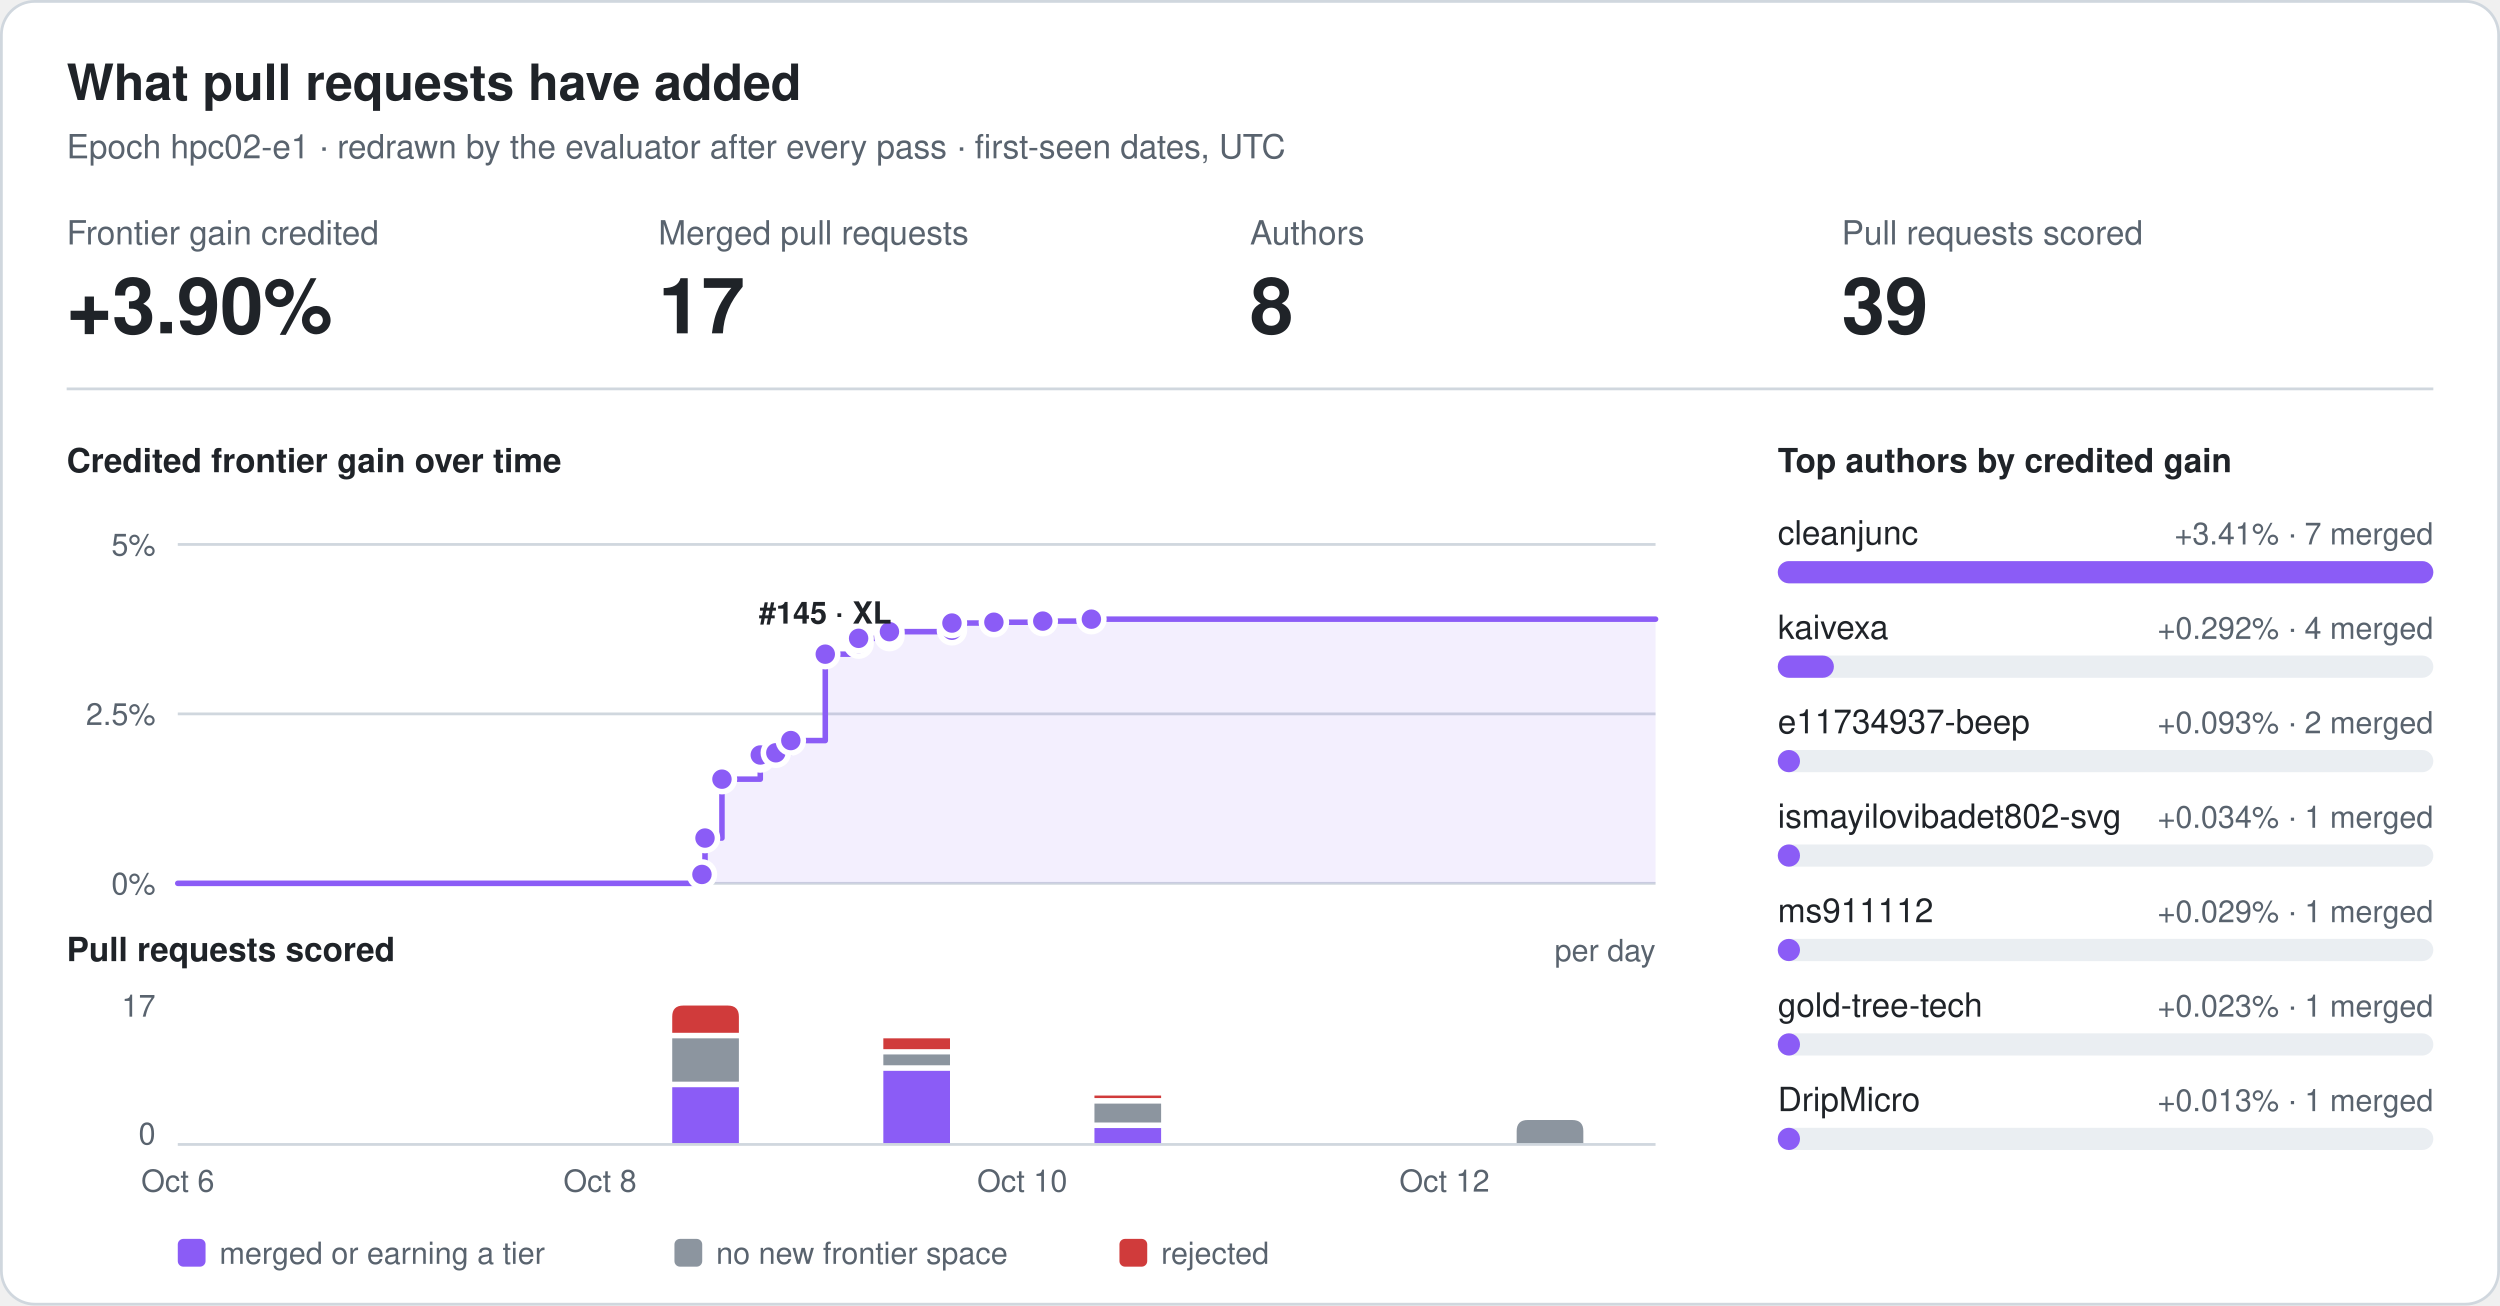
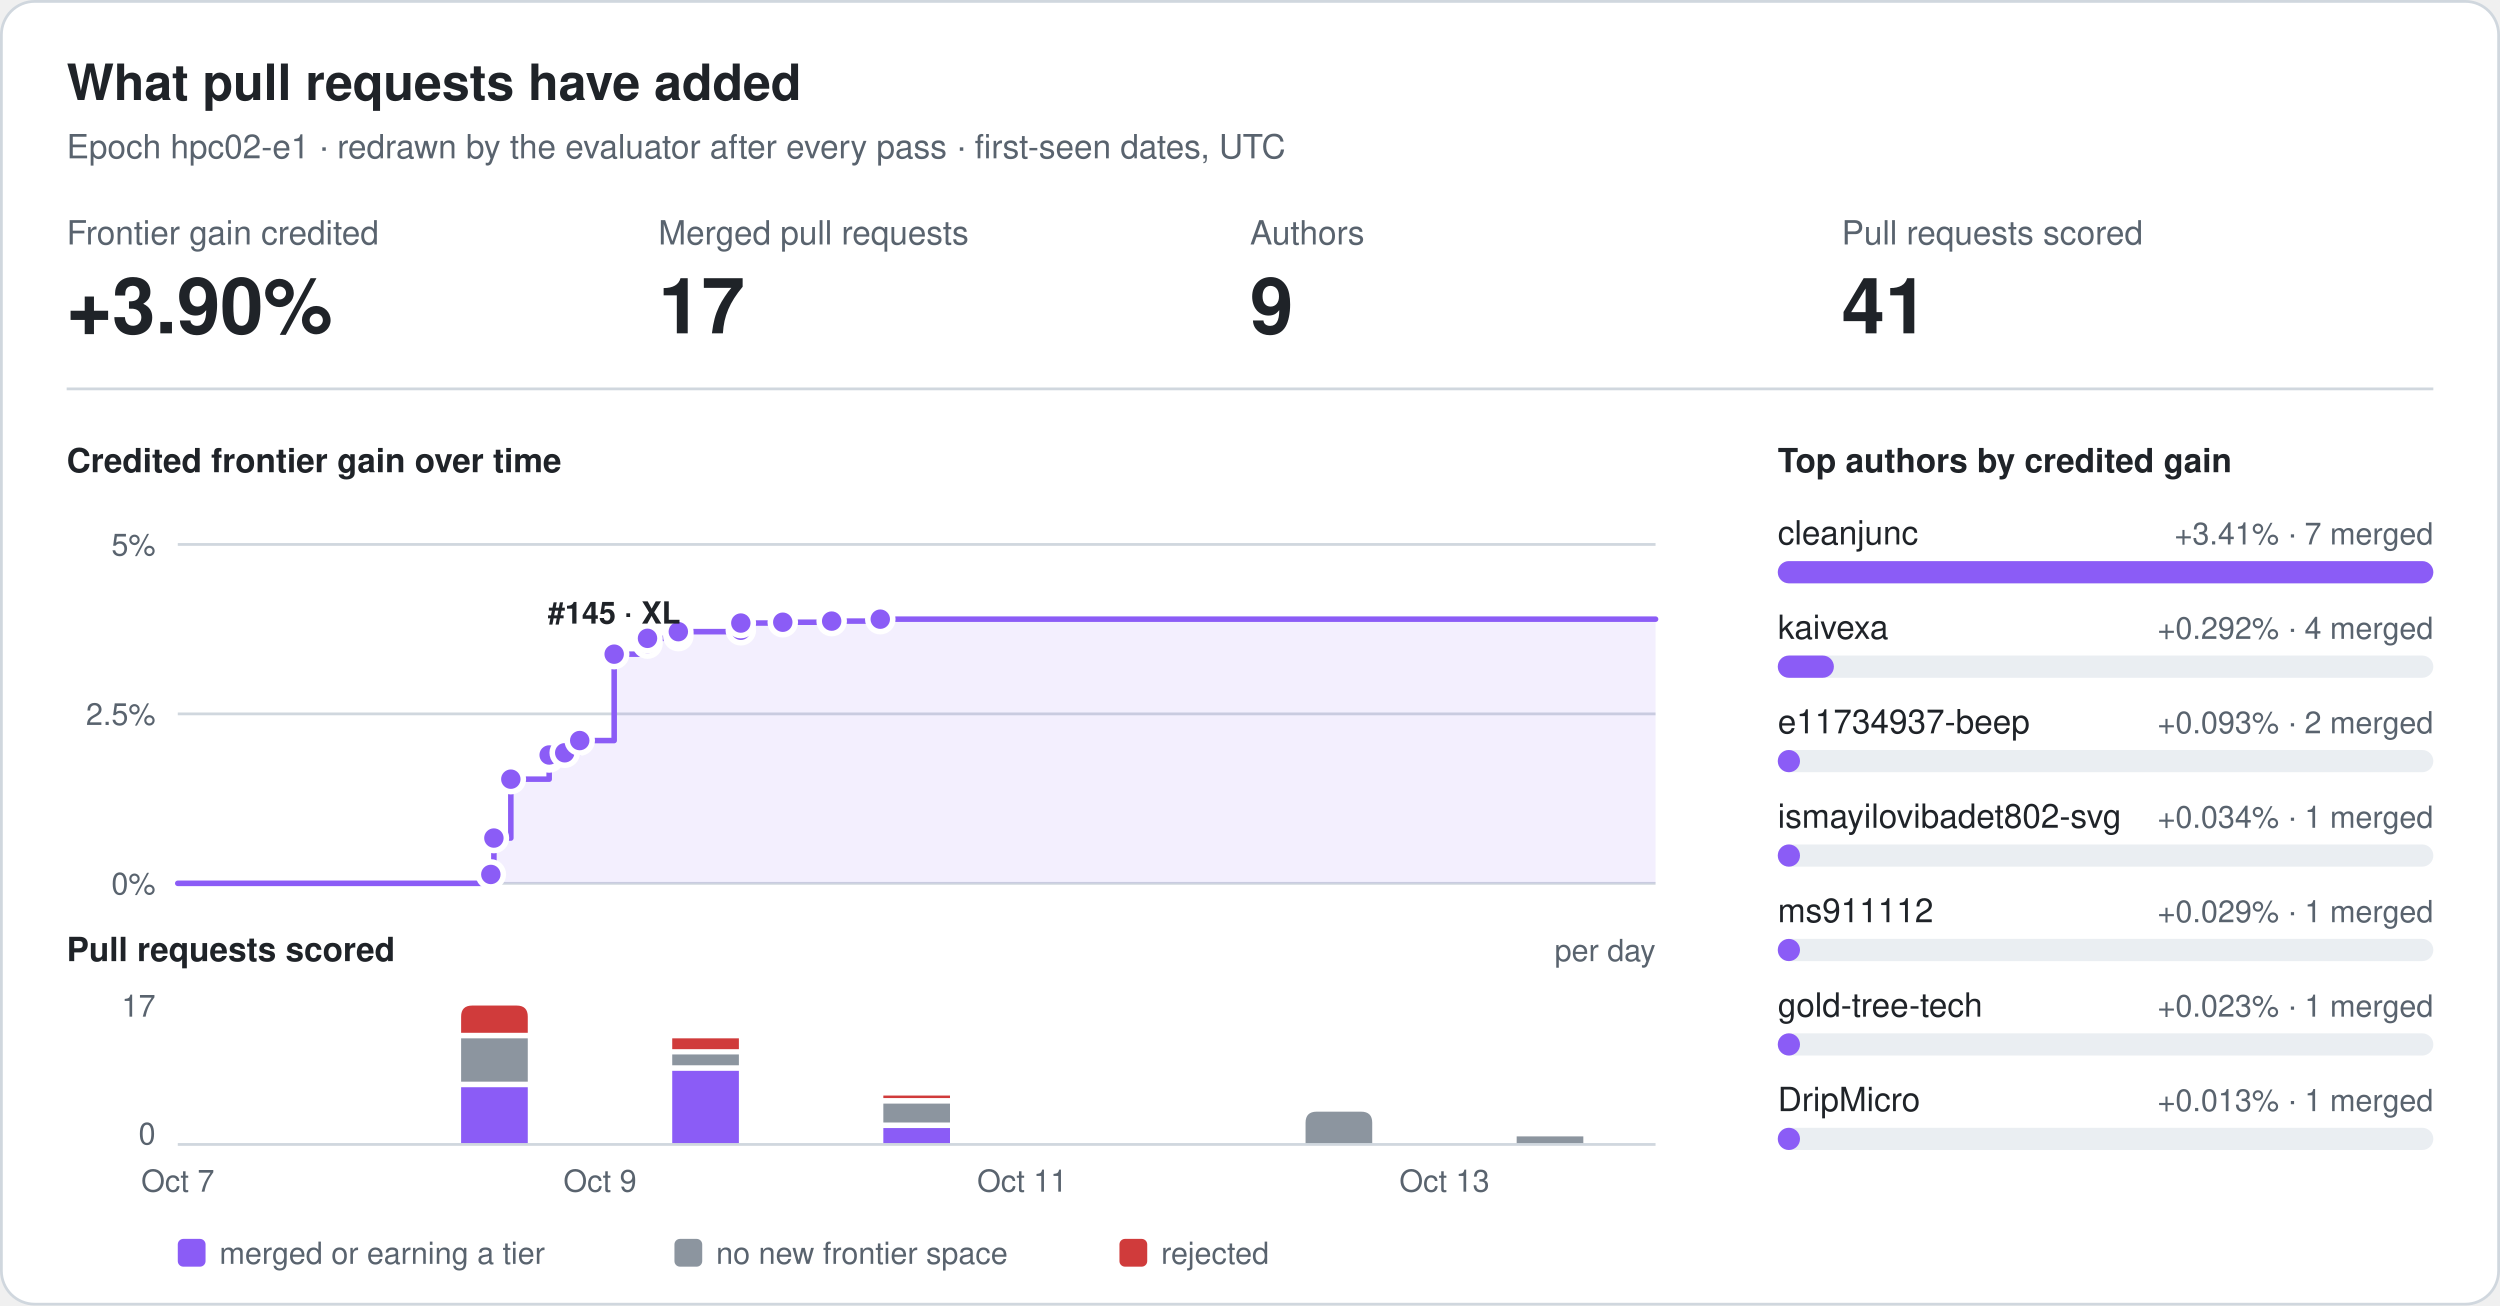
- <svg xmlns="http://www.w3.org/2000/svg" width="900" height="470" viewBox="0 0 900 470" font-family="-apple-system,BlinkMacSystemFont,'Segoe UI',Helvetica,Arial,sans-serif" role="img" aria-label="Frontier gain credited to merged pull requests: +3.90% from 17 merges, 39 pull requests scored">
+ <svg xmlns="http://www.w3.org/2000/svg" width="900" height="470" viewBox="0 0 900 470" font-family="-apple-system,BlinkMacSystemFont,'Segoe UI',Helvetica,Arial,sans-serif" role="img" aria-label="Frontier gain credited to merged pull requests: +3.90% from 17 merges, 41 pull requests scored">
  <style>
.bg{fill:#ffffff;stroke:#d0d7de}.t{fill:#1f2328}.m{fill:#59636e}.rule{stroke:#d0d7de}.ring{stroke:#ffffff}
.acc{fill:#8b5cf6}.accl{stroke:#8b5cf6}.wash{fill:#8b5cf6;fill-opacity:.1}.gry{fill:#8c959f}.rej{fill:#d03b3b}.track{fill:#eaeef2}.tk{stroke:#1f2328}
@media (prefers-color-scheme: dark){
.bg{fill:#0d1117;stroke:#30363d}.t{fill:#e6edf3}.m{fill:#9198a1}.rule{stroke:#30363d}.ring{stroke:#0d1117}
.acc{fill:#9a75f8}.accl{stroke:#9a75f8}.wash{fill:#9a75f8;fill-opacity:.14}.gry{fill:#9198a1}.rej{fill:#e5534b}.track{fill:#21262d}.tk{stroke:#e6edf3}}
</style>
  <rect class="bg" x="0.5" y="0.5" width="899" height="469" rx="12" />
  <text x="24.0" y="36.0" class="t" font-size="18" font-weight="600" text-anchor="start">What pull requests have added</text>
  <text x="24.0" y="57.0" class="m" font-size="12" font-weight="400" text-anchor="start">Epoch hpc02-e1 · redrawn by the evaluator after every pass · first-seen dates, UTC</text>
  <text x="24.0" y="88.0" class="m" font-size="12" font-weight="400" text-anchor="start">Frontier gain credited</text>
  <text x="24.0" y="120.0" class="t" font-size="28" font-weight="600" text-anchor="start">+3.90%</text>
  <text x="237.0" y="88.0" class="m" font-size="12" font-weight="400" text-anchor="start">Merged pull requests</text>
  <text x="237.0" y="120.0" class="t" font-size="28" font-weight="600" text-anchor="start">17</text>
  <text x="450.0" y="88.0" class="m" font-size="12" font-weight="400" text-anchor="start">Authors</text>
-   <text x="450.0" y="120.0" class="t" font-size="28" font-weight="600" text-anchor="start">8</text>
+   <text x="450.0" y="120.0" class="t" font-size="28" font-weight="600" text-anchor="start">9</text>
  <text x="663.0" y="88.0" class="m" font-size="12" font-weight="400" text-anchor="start">Pull requests scored</text>
-   <text x="663.0" y="120.0" class="t" font-size="28" font-weight="600" text-anchor="start">39</text>
+   <text x="663.0" y="120.0" class="t" font-size="28" font-weight="600" text-anchor="start">41</text>
  <line class="rule" x1="24" x2="876" y1="140" y2="140" stroke-width="1" />
  <text x="24.0" y="170.0" class="t" font-size="12" font-weight="600" text-anchor="start">Credited frontier gain over time</text>
  <text x="24.0" y="346.0" class="t" font-size="12" font-weight="600" text-anchor="start">Pull requests scored</text>
  <line class="rule" x1="64" x2="596" y1="318.0" y2="318.0" stroke-width="1" />
  <text x="56.0" y="322.0" class="m" font-size="11" font-weight="400" text-anchor="end">0%</text>
  <line class="rule" x1="64" x2="596" y1="257.0" y2="257.0" stroke-width="1" />
  <text x="56.0" y="261.0" class="m" font-size="11" font-weight="400" text-anchor="end">2.5%</text>
  <line class="rule" x1="64" x2="596" y1="196.0" y2="196.0" stroke-width="1" />
  <text x="56.0" y="200.0" class="m" font-size="11" font-weight="400" text-anchor="end">5%</text>
-   <polygon class="wash" points="64.0,318.0 252.7,318.0 252.7,314.8 253.8,314.8 253.8,301.7 259.9,301.7 259.9,280.5 273.7,280.5 273.7,272.7 273.7,272.7 273.7,271.8 279.3,271.8 279.3,271.0 284.7,271.0 284.7,266.6 297.1,266.6 297.1,235.5 309.1,235.5 309.1,231.7 309.1,231.7 309.1,229.8 320.2,229.8 320.2,229.0 320.2,229.0 320.2,227.4 342.7,227.4 342.7,226.9 342.7,226.9 342.7,224.3 357.8,224.3 357.8,224.0 375.4,224.0 375.4,223.6 392.9,223.6 392.9,222.9 596.0,222.9 596.0,318.0" />
-   <polyline class="accl" points="64.0,318.0 252.7,318.0 252.7,314.8 253.8,314.8 253.8,301.7 259.9,301.7 259.9,280.5 273.7,280.5 273.7,272.7 273.7,272.7 273.7,271.8 279.3,271.8 279.3,271.0 284.7,271.0 284.7,266.6 297.1,266.6 297.1,235.5 309.1,235.5 309.1,231.7 309.1,231.7 309.1,229.8 320.2,229.8 320.2,229.0 320.2,229.0 320.2,227.4 342.7,227.4 342.7,226.9 342.7,226.9 342.7,224.3 357.8,224.3 357.8,224.0 375.4,224.0 375.4,223.6 392.9,223.6 392.9,222.9 596.0,222.9" fill="none" stroke-width="2" stroke-linejoin="round" stroke-linecap="round" />
-   <circle class="acc ring" cx="252.7" cy="314.8" r="4.5" stroke-width="2" />
-   <circle class="acc ring" cx="253.8" cy="301.7" r="4.5" stroke-width="2" />
-   <circle class="acc ring" cx="259.9" cy="280.5" r="4.5" stroke-width="2" />
-   <circle class="acc ring" cx="273.7" cy="272.7" r="4.5" stroke-width="2" />
-   <circle class="acc ring" cx="273.7" cy="271.8" r="4.5" stroke-width="2" />
-   <circle class="acc ring" cx="279.3" cy="271.0" r="4.5" stroke-width="2" />
-   <circle class="acc ring" cx="284.7" cy="266.6" r="4.5" stroke-width="2" />
-   <circle class="acc ring" cx="297.1" cy="235.5" r="4.5" stroke-width="2" />
-   <circle class="acc ring" cx="309.1" cy="231.7" r="4.5" stroke-width="2" />
-   <circle class="acc ring" cx="309.1" cy="229.8" r="4.5" stroke-width="2" />
-   <circle class="acc ring" cx="320.2" cy="229.0" r="4.5" stroke-width="2" />
-   <circle class="acc ring" cx="320.2" cy="227.4" r="4.5" stroke-width="2" />
-   <circle class="acc ring" cx="342.7" cy="226.9" r="4.5" stroke-width="2" />
-   <circle class="acc ring" cx="342.7" cy="224.3" r="4.5" stroke-width="2" />
-   <circle class="acc ring" cx="357.8" cy="224.0" r="4.5" stroke-width="2" />
-   <circle class="acc ring" cx="375.4" cy="223.6" r="4.5" stroke-width="2" />
-   <circle class="acc ring" cx="392.9" cy="222.9" r="4.5" stroke-width="2" />
-   <text x="297.1" y="224.5" class="t" font-size="11" font-weight="600" text-anchor="middle">#145 · XL</text>
-   <rect class="acc" x="242.0" y="391.4" width="24.0" height="20.6" />
-   <rect class="gry" x="242.0" y="373.8" width="24.0" height="15.6" />
-   <path class="rej" d="M242.0,371.8V366.0Q242.0,362.0 246.0,362.0H262.0Q266.0,362.0 266.0,366.0V371.8Z" />
-   <rect class="acc" x="318.0" y="385.5" width="24.0" height="26.5" />
-   <rect class="gry" x="318.0" y="379.6" width="24.0" height="3.9" />
-   <rect class="rej" x="318.0" y="373.8" width="24.0" height="3.9" />
-   <rect class="acc" x="394.0" y="406.1" width="24.0" height="5.9" />
-   <rect class="gry" x="394.0" y="397.3" width="24.0" height="6.8" />
-   <rect class="rej" x="394.0" y="394.4" width="24.0" height="0.9" />
-   <path class="gry" d="M546.0,412.0V407.2Q546.0,403.2 550.0,403.2H566.0Q570.0,403.2 570.0,407.2V412.0Z" />
+   <polygon class="wash" points="64.0,318.0 176.7,318.0 176.7,314.8 177.8,314.8 177.8,301.7 183.9,301.7 183.9,280.5 197.7,280.5 197.7,272.7 197.7,272.7 197.7,271.8 203.3,271.8 203.3,271.0 208.7,271.0 208.7,266.6 221.1,266.6 221.1,235.5 233.1,235.5 233.1,231.7 233.1,231.7 233.1,229.8 244.2,229.8 244.2,229.0 244.2,229.0 244.2,227.4 266.7,227.4 266.7,226.9 266.7,226.9 266.7,224.3 281.8,224.3 281.8,224.0 299.4,224.0 299.4,223.6 316.9,223.6 316.9,222.9 596.0,222.9 596.0,318.0" />
+   <polyline class="accl" points="64.0,318.0 176.7,318.0 176.7,314.8 177.8,314.8 177.8,301.7 183.9,301.7 183.9,280.5 197.7,280.5 197.7,272.7 197.7,272.7 197.7,271.8 203.3,271.8 203.3,271.0 208.7,271.0 208.7,266.6 221.1,266.6 221.1,235.5 233.1,235.5 233.1,231.7 233.1,231.7 233.1,229.8 244.2,229.8 244.2,229.0 244.2,229.0 244.2,227.4 266.7,227.4 266.7,226.9 266.7,226.9 266.7,224.3 281.8,224.3 281.8,224.0 299.4,224.0 299.4,223.6 316.9,223.6 316.9,222.9 596.0,222.9" fill="none" stroke-width="2" stroke-linejoin="round" stroke-linecap="round" />
+   <circle class="acc ring" cx="176.7" cy="314.8" r="4.5" stroke-width="2" />
+   <circle class="acc ring" cx="177.8" cy="301.7" r="4.5" stroke-width="2" />
+   <circle class="acc ring" cx="183.9" cy="280.5" r="4.5" stroke-width="2" />
+   <circle class="acc ring" cx="197.7" cy="272.7" r="4.5" stroke-width="2" />
+   <circle class="acc ring" cx="197.7" cy="271.8" r="4.5" stroke-width="2" />
+   <circle class="acc ring" cx="203.3" cy="271.0" r="4.5" stroke-width="2" />
+   <circle class="acc ring" cx="208.7" cy="266.6" r="4.5" stroke-width="2" />
+   <circle class="acc ring" cx="221.1" cy="235.5" r="4.5" stroke-width="2" />
+   <circle class="acc ring" cx="233.1" cy="231.7" r="4.5" stroke-width="2" />
+   <circle class="acc ring" cx="233.1" cy="229.8" r="4.5" stroke-width="2" />
+   <circle class="acc ring" cx="244.2" cy="229.0" r="4.5" stroke-width="2" />
+   <circle class="acc ring" cx="244.2" cy="227.4" r="4.5" stroke-width="2" />
+   <circle class="acc ring" cx="266.7" cy="226.9" r="4.5" stroke-width="2" />
+   <circle class="acc ring" cx="266.7" cy="224.3" r="4.5" stroke-width="2" />
+   <circle class="acc ring" cx="281.8" cy="224.0" r="4.5" stroke-width="2" />
+   <circle class="acc ring" cx="299.4" cy="223.6" r="4.5" stroke-width="2" />
+   <circle class="acc ring" cx="316.9" cy="222.9" r="4.5" stroke-width="2" />
+   <text x="221.1" y="224.5" class="t" font-size="11" font-weight="600" text-anchor="middle">#145 · XL</text>
+   <rect class="acc" x="166.0" y="391.4" width="24.0" height="20.6" />
+   <rect class="gry" x="166.0" y="373.8" width="24.0" height="15.6" />
+   <path class="rej" d="M166.0,371.8V366.0Q166.0,362.0 170.0,362.0H186.0Q190.0,362.0 190.0,366.0V371.8Z" />
+   <rect class="acc" x="242.0" y="385.5" width="24.0" height="26.5" />
+   <rect class="gry" x="242.0" y="379.6" width="24.0" height="3.9" />
+   <rect class="rej" x="242.0" y="373.8" width="24.0" height="3.9" />
+   <rect class="acc" x="318.0" y="406.1" width="24.0" height="5.9" />
+   <rect class="gry" x="318.0" y="397.3" width="24.0" height="6.8" />
+   <rect class="rej" x="318.0" y="394.4" width="24.0" height="0.9" />
+   <path class="gry" d="M470.0,412.0V404.2Q470.0,400.2 474.0,400.2H490.0Q494.0,400.2 494.0,404.2V412.0Z" />
+   <rect class="gry" x="546.0" y="409.1" width="24.0" height="2.9" />
  <line class="rule" x1="64" x2="596" y1="412" y2="412" stroke-width="1" />
  <text x="56.0" y="366.0" class="m" font-size="11" font-weight="400" text-anchor="end">17</text>
  <text x="56.0" y="412.0" class="m" font-size="11" font-weight="400" text-anchor="end">0</text>
  <text x="596.0" y="346.0" class="m" font-size="11" font-weight="400" text-anchor="end">per day</text>
-   <text x="64.0" y="429.0" class="m" font-size="11" font-weight="400" text-anchor="middle">Oct 6</text>
-   <text x="216.0" y="429.0" class="m" font-size="11" font-weight="400" text-anchor="middle">Oct 8</text>
-   <text x="368.0" y="429.0" class="m" font-size="11" font-weight="400" text-anchor="middle">Oct 10</text>
-   <text x="520.0" y="429.0" class="m" font-size="11" font-weight="400" text-anchor="middle">Oct 12</text>
+   <text x="64.0" y="429.0" class="m" font-size="11" font-weight="400" text-anchor="middle">Oct 7</text>
+   <text x="216.0" y="429.0" class="m" font-size="11" font-weight="400" text-anchor="middle">Oct 9</text>
+   <text x="368.0" y="429.0" class="m" font-size="11" font-weight="400" text-anchor="middle">Oct 11</text>
+   <text x="520.0" y="429.0" class="m" font-size="11" font-weight="400" text-anchor="middle">Oct 13</text>
  <rect class="acc" x="64" y="446" width="10" height="10" rx="2" />
  <text x="79.0" y="455.0" class="m" font-size="11" font-weight="400" text-anchor="start">merged or earning a tier</text>
  <rect class="gry" x="242.8" y="446" width="10" height="10" rx="2" />
  <text x="257.8" y="455.0" class="m" font-size="11" font-weight="400" text-anchor="start">no new frontier space</text>
  <rect class="rej" x="403.0" y="446" width="10" height="10" rx="2" />
  <text x="418.0" y="455.0" class="m" font-size="11" font-weight="400" text-anchor="start">rejected</text>
  <text x="640.0" y="170.0" class="t" font-size="12" font-weight="600" text-anchor="start">Top authors by credited gain</text>
  <text x="640.0" y="196.0" class="t" font-size="12" font-weight="400" text-anchor="start">cleanjunc</text>
  <text x="876.0" y="196.0" class="m" font-size="11" font-weight="400" text-anchor="end">+3.41% · 7 merged</text>
  <rect class="track" x="640" y="202" width="236" height="8" rx="4" />
  <rect class="acc" x="640" y="202" width="236.0" height="8" rx="4" />
  <text x="640.0" y="230.0" class="t" font-size="12" font-weight="400" text-anchor="start">kaivexa</text>
  <text x="876.0" y="230.0" class="m" font-size="11" font-weight="400" text-anchor="end">+0.292% · 4 merged</text>
  <rect class="track" x="640" y="236" width="236" height="8" rx="4" />
  <rect class="acc" x="640" y="236" width="20.2" height="8" rx="4" />
  <text x="640.0" y="264.0" class="t" font-size="12" font-weight="400" text-anchor="start">e11734937-beep</text>
  <text x="876.0" y="264.0" class="m" font-size="11" font-weight="400" text-anchor="end">+0.093% · 2 merged</text>
  <rect class="track" x="640" y="270" width="236" height="8" rx="4" />
  <rect class="acc" x="640" y="270" width="8.0" height="8" rx="4" />
  <text x="640.0" y="298.0" class="t" font-size="12" font-weight="400" text-anchor="start">ismayilovibadet802-svg</text>
  <text x="876.0" y="298.0" class="m" font-size="11" font-weight="400" text-anchor="end">+0.034% · 1 merged</text>
  <rect class="track" x="640" y="304" width="236" height="8" rx="4" />
  <rect class="acc" x="640" y="304" width="8.0" height="8" rx="4" />
  <text x="640.0" y="332.0" class="t" font-size="12" font-weight="400" text-anchor="start">ms911112</text>
  <text x="876.0" y="332.0" class="m" font-size="11" font-weight="400" text-anchor="end">+0.029% · 1 merged</text>
  <rect class="track" x="640" y="338" width="236" height="8" rx="4" />
  <rect class="acc" x="640" y="338" width="8.0" height="8" rx="4" />
  <text x="640.0" y="366.0" class="t" font-size="12" font-weight="400" text-anchor="start">gold-tree-tech</text>
  <text x="876.0" y="366.0" class="m" font-size="11" font-weight="400" text-anchor="end">+0.023% · 1 merged</text>
  <rect class="track" x="640" y="372" width="236" height="8" rx="4" />
  <rect class="acc" x="640" y="372" width="8.0" height="8" rx="4" />
  <text x="640.0" y="400.0" class="t" font-size="12" font-weight="400" text-anchor="start">DripMicro</text>
  <text x="876.0" y="400.0" class="m" font-size="11" font-weight="400" text-anchor="end">+0.013% · 1 merged</text>
  <rect class="track" x="640" y="406" width="236" height="8" rx="4" />
  <rect class="acc" x="640" y="406" width="8.0" height="8" rx="4" />
</svg>
